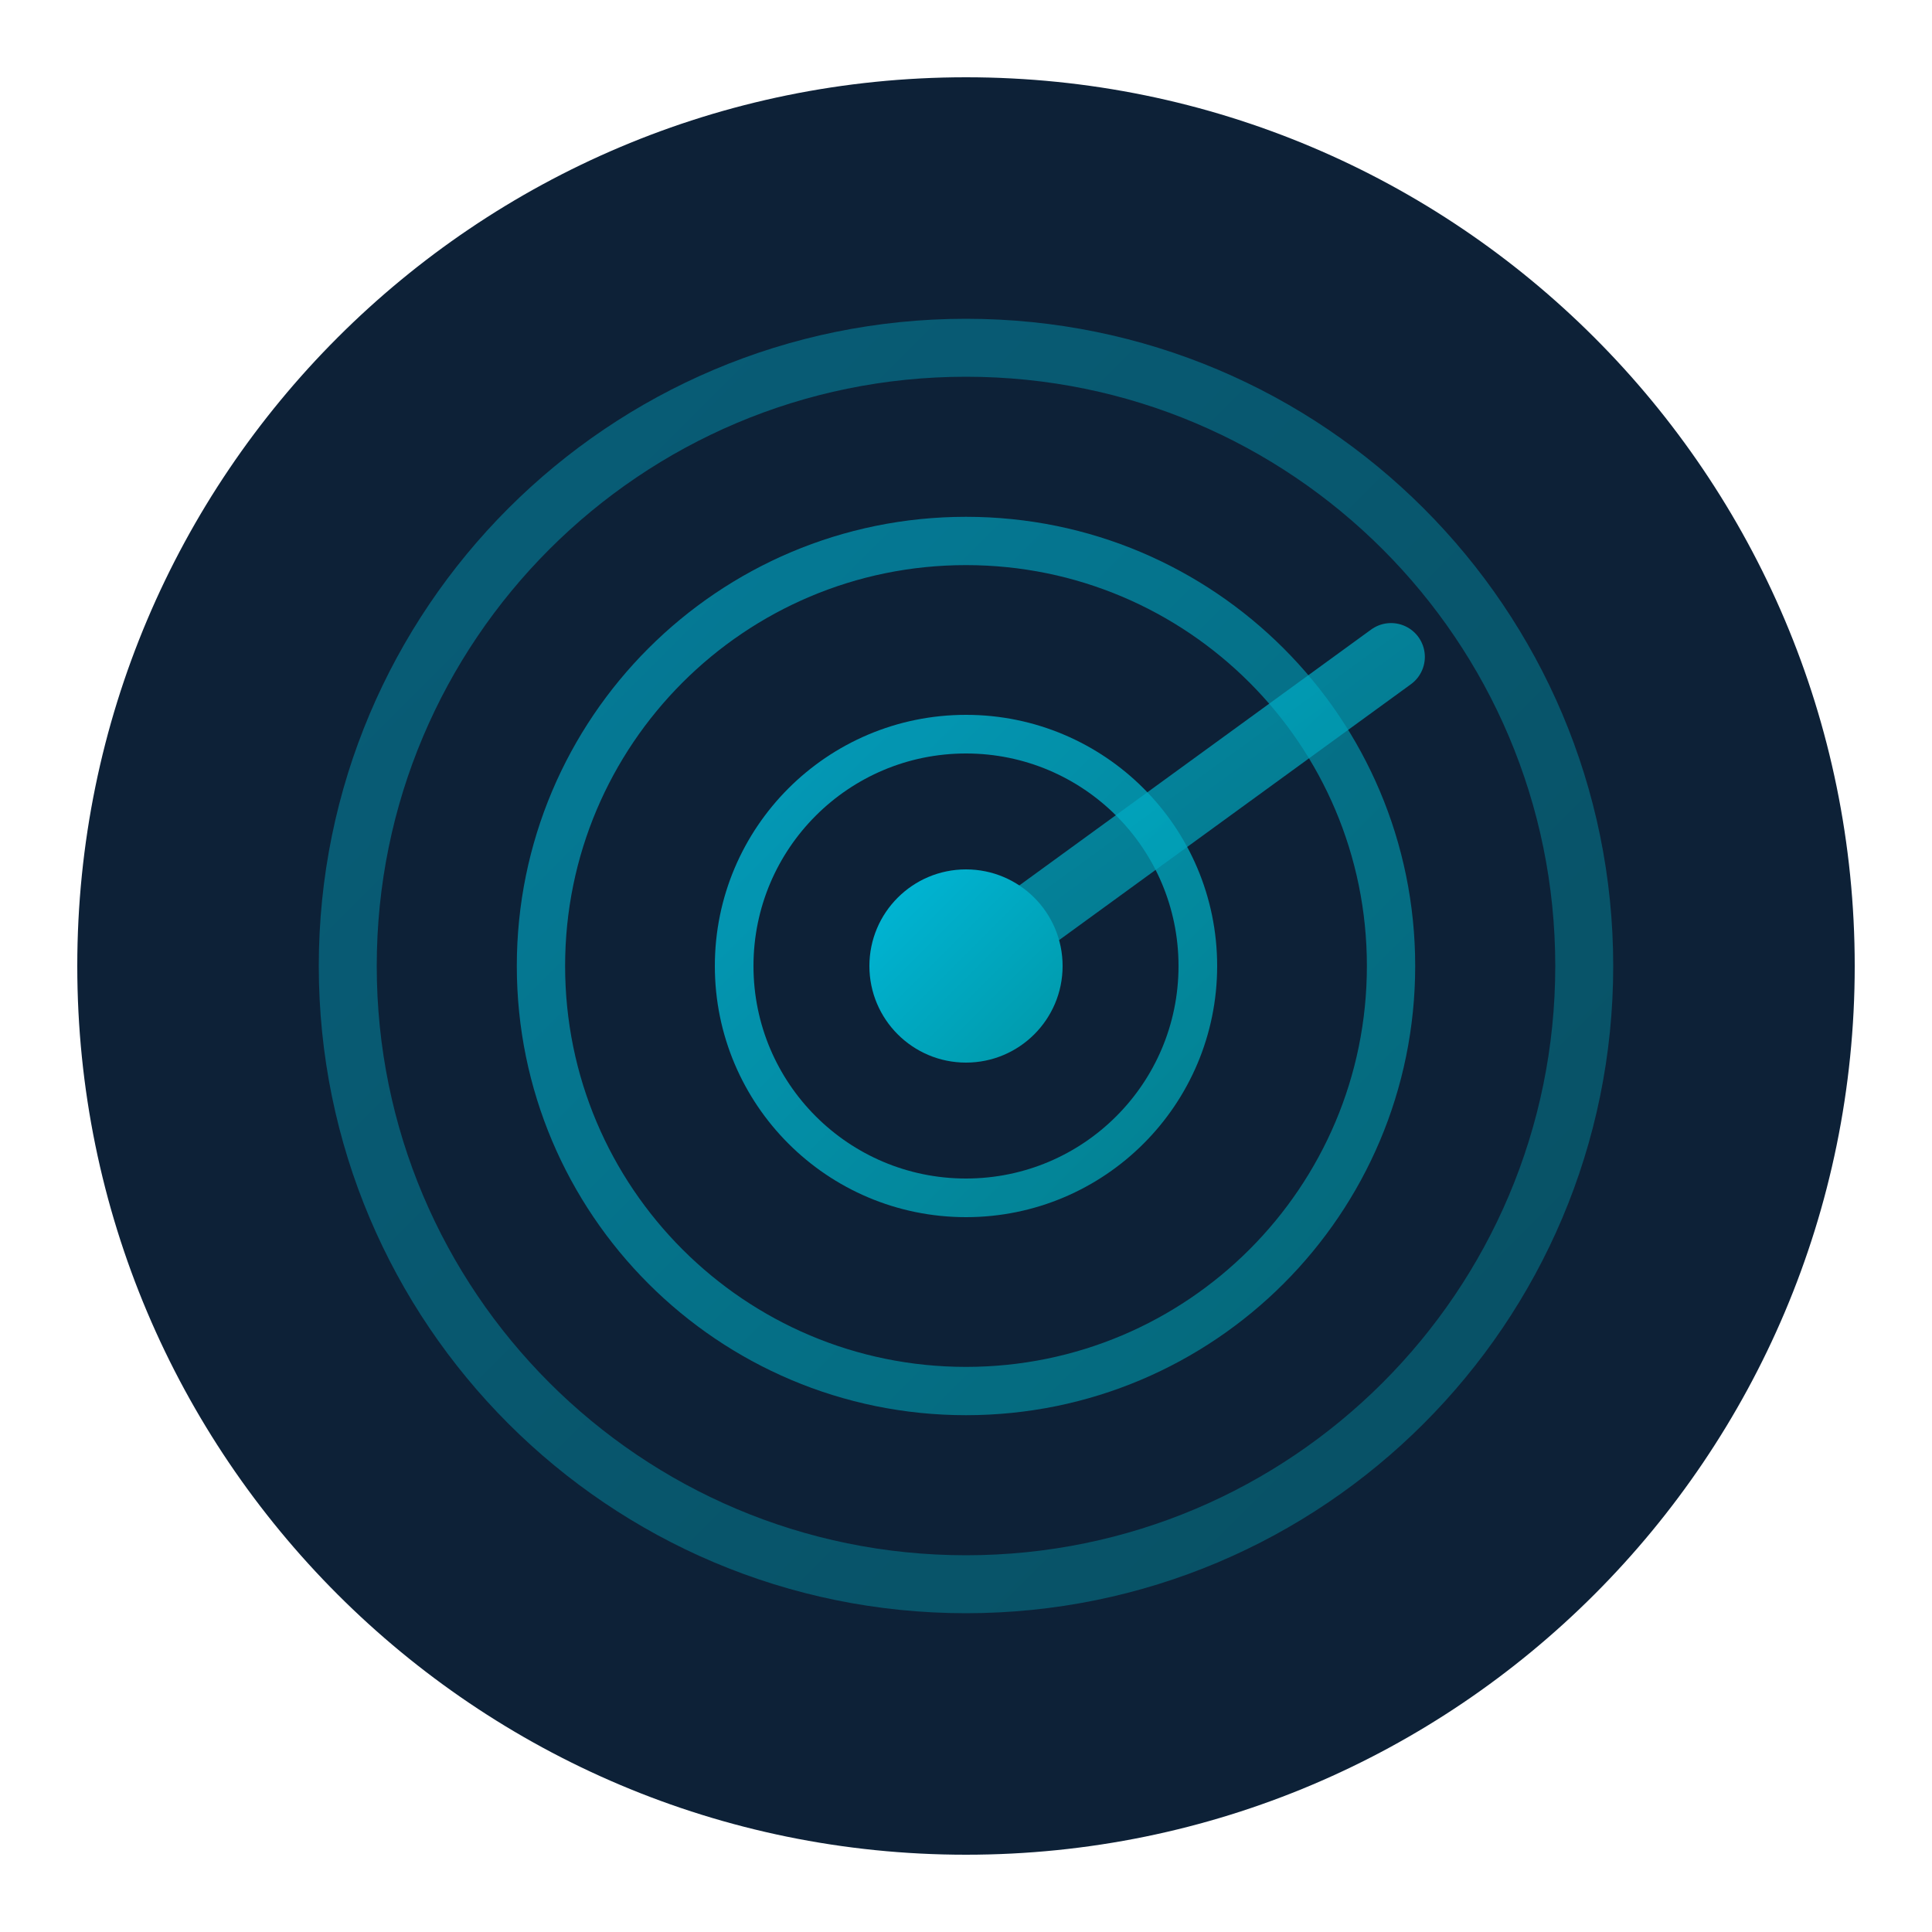
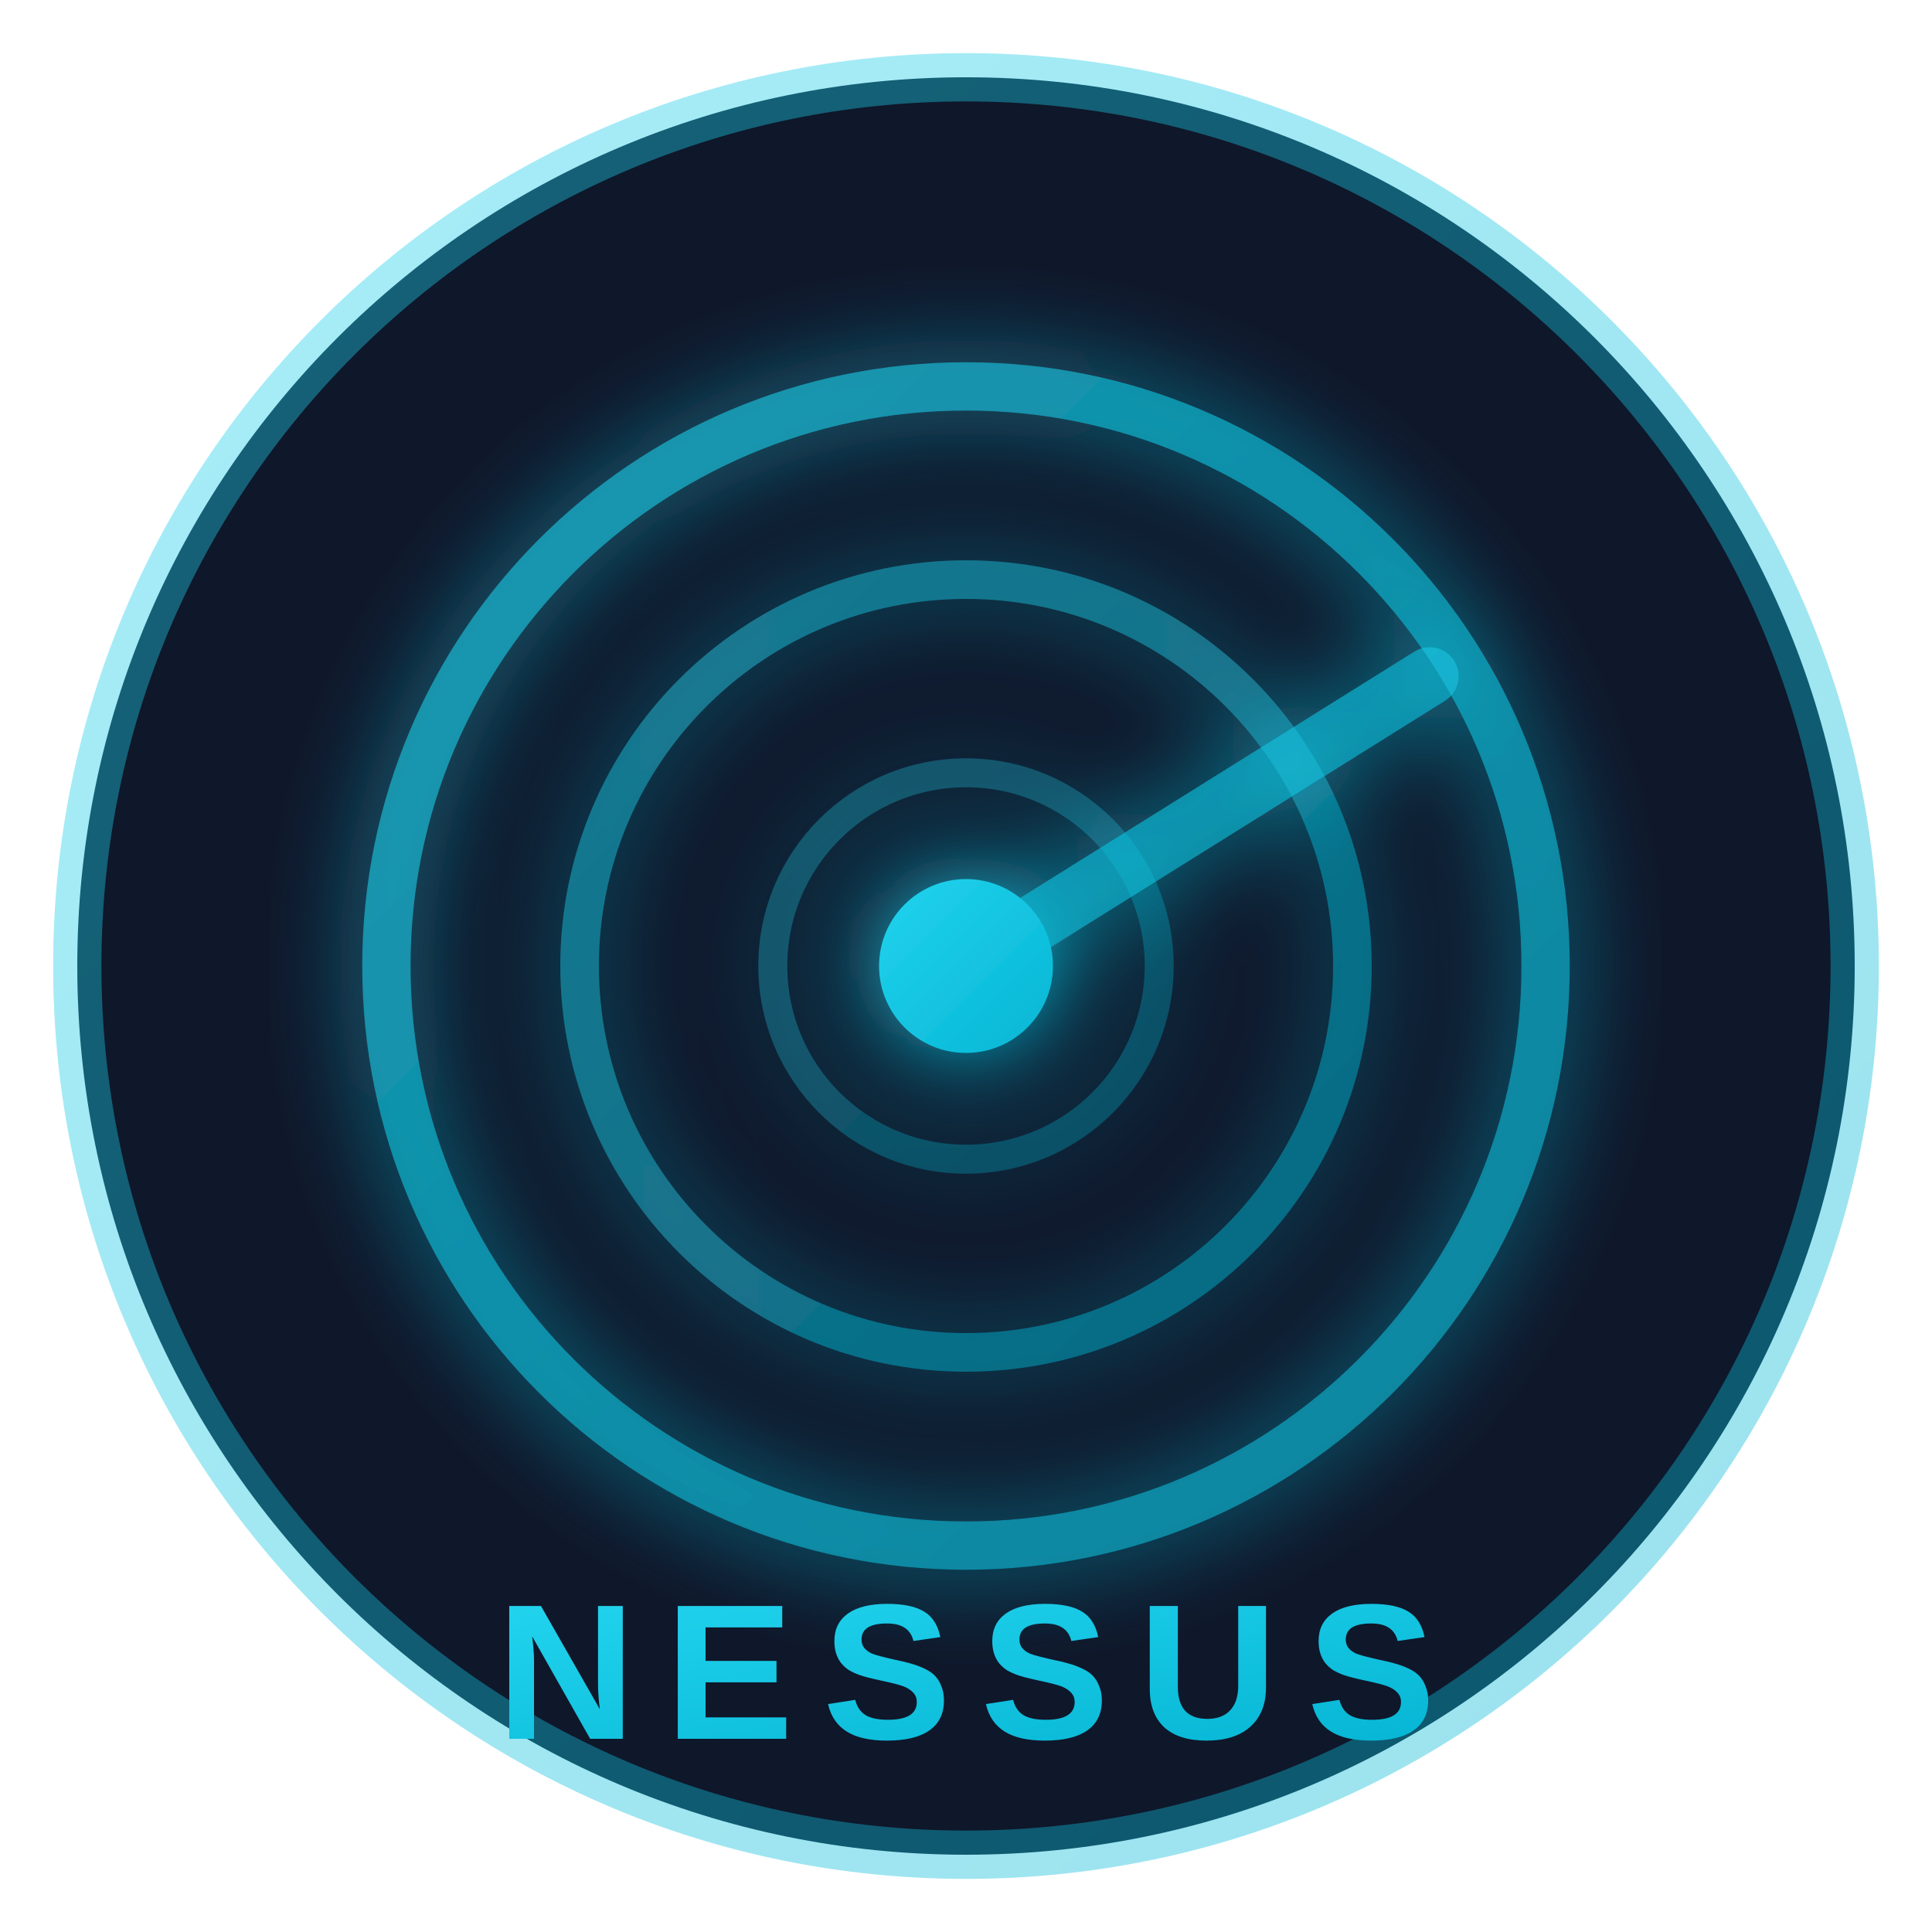
<svg xmlns="http://www.w3.org/2000/svg" viewBox="0 0 100 100">
  <defs>
-     <linearGradient id="ns" x1="0" y1="0" x2="1" y2="1">
-       <stop offset="0%" stop-color="#00B8D9" />
-       <stop offset="100%" stop-color="#0097A7" />
+     <linearGradient id="ns" x1="0%" y1="0%" x2="100%" y2="100%">
+       <stop offset="0%" stop-color="#22D3EE" />
+       <stop offset="100%" stop-color="#06B6D4" />
    </linearGradient>
+     <filter id="glow2">
+       <feGaussianBlur stdDeviation="2.5" result="blur" />
+       <feComposite in="SourceGraphic" in2="blur" operator="over" />
+     </filter>
  </defs>
-   <circle cx="50" cy="50" r="46" fill="#0d2137" />
-   <circle cx="50" cy="50" r="32" fill="none" stroke="url(#ns)" stroke-width="3" opacity="0.4" />
-   <circle cx="50" cy="50" r="22" fill="none" stroke="url(#ns)" stroke-width="2.5" opacity="0.6" />
-   <circle cx="50" cy="50" r="12" fill="none" stroke="url(#ns)" stroke-width="2" opacity="0.8" />
-   <path d="M50 50 L50 18" stroke="url(#ns)" stroke-width="3.5" stroke-linecap="round" />
-   <path d="M50 50 L72 34" stroke="url(#ns)" stroke-width="3.5" stroke-linecap="round" opacity="0.7" />
-   <circle cx="50" cy="50" r="5" fill="url(#ns)" />
+   <circle cx="50" cy="50" r="46" fill="#0f172a" />
+   <circle cx="50" cy="50" r="46" fill="none" stroke="url(#ns)" stroke-width="2.5" opacity="0.4" />
+   <g filter="url(#glow2)">
+     <circle cx="50" cy="50" r="30" fill="none" stroke="url(#ns)" stroke-width="2.5" opacity="0.6" />
+     <circle cx="50" cy="50" r="20" fill="none" stroke="url(#ns)" stroke-width="2" opacity="0.45" />
+     <circle cx="50" cy="50" r="10" fill="none" stroke="url(#ns)" stroke-width="1.5" opacity="0.3" />
+     <line x1="50" y1="50" x2="50" y2="18" stroke="url(#ns)" stroke-width="3" stroke-linecap="round" />
+     <line x1="50" y1="50" x2="74" y2="35" stroke="url(#ns)" stroke-width="3" stroke-linecap="round" opacity="0.6" />
+     <circle cx="50" cy="50" r="4.5" fill="url(#ns)" />
+   </g>
+   <text x="50" y="90" text-anchor="middle" fill="url(#ns)" font-size="10" font-weight="900" font-family="Arial,sans-serif" letter-spacing="1.5">NESSUS</text>
</svg>
